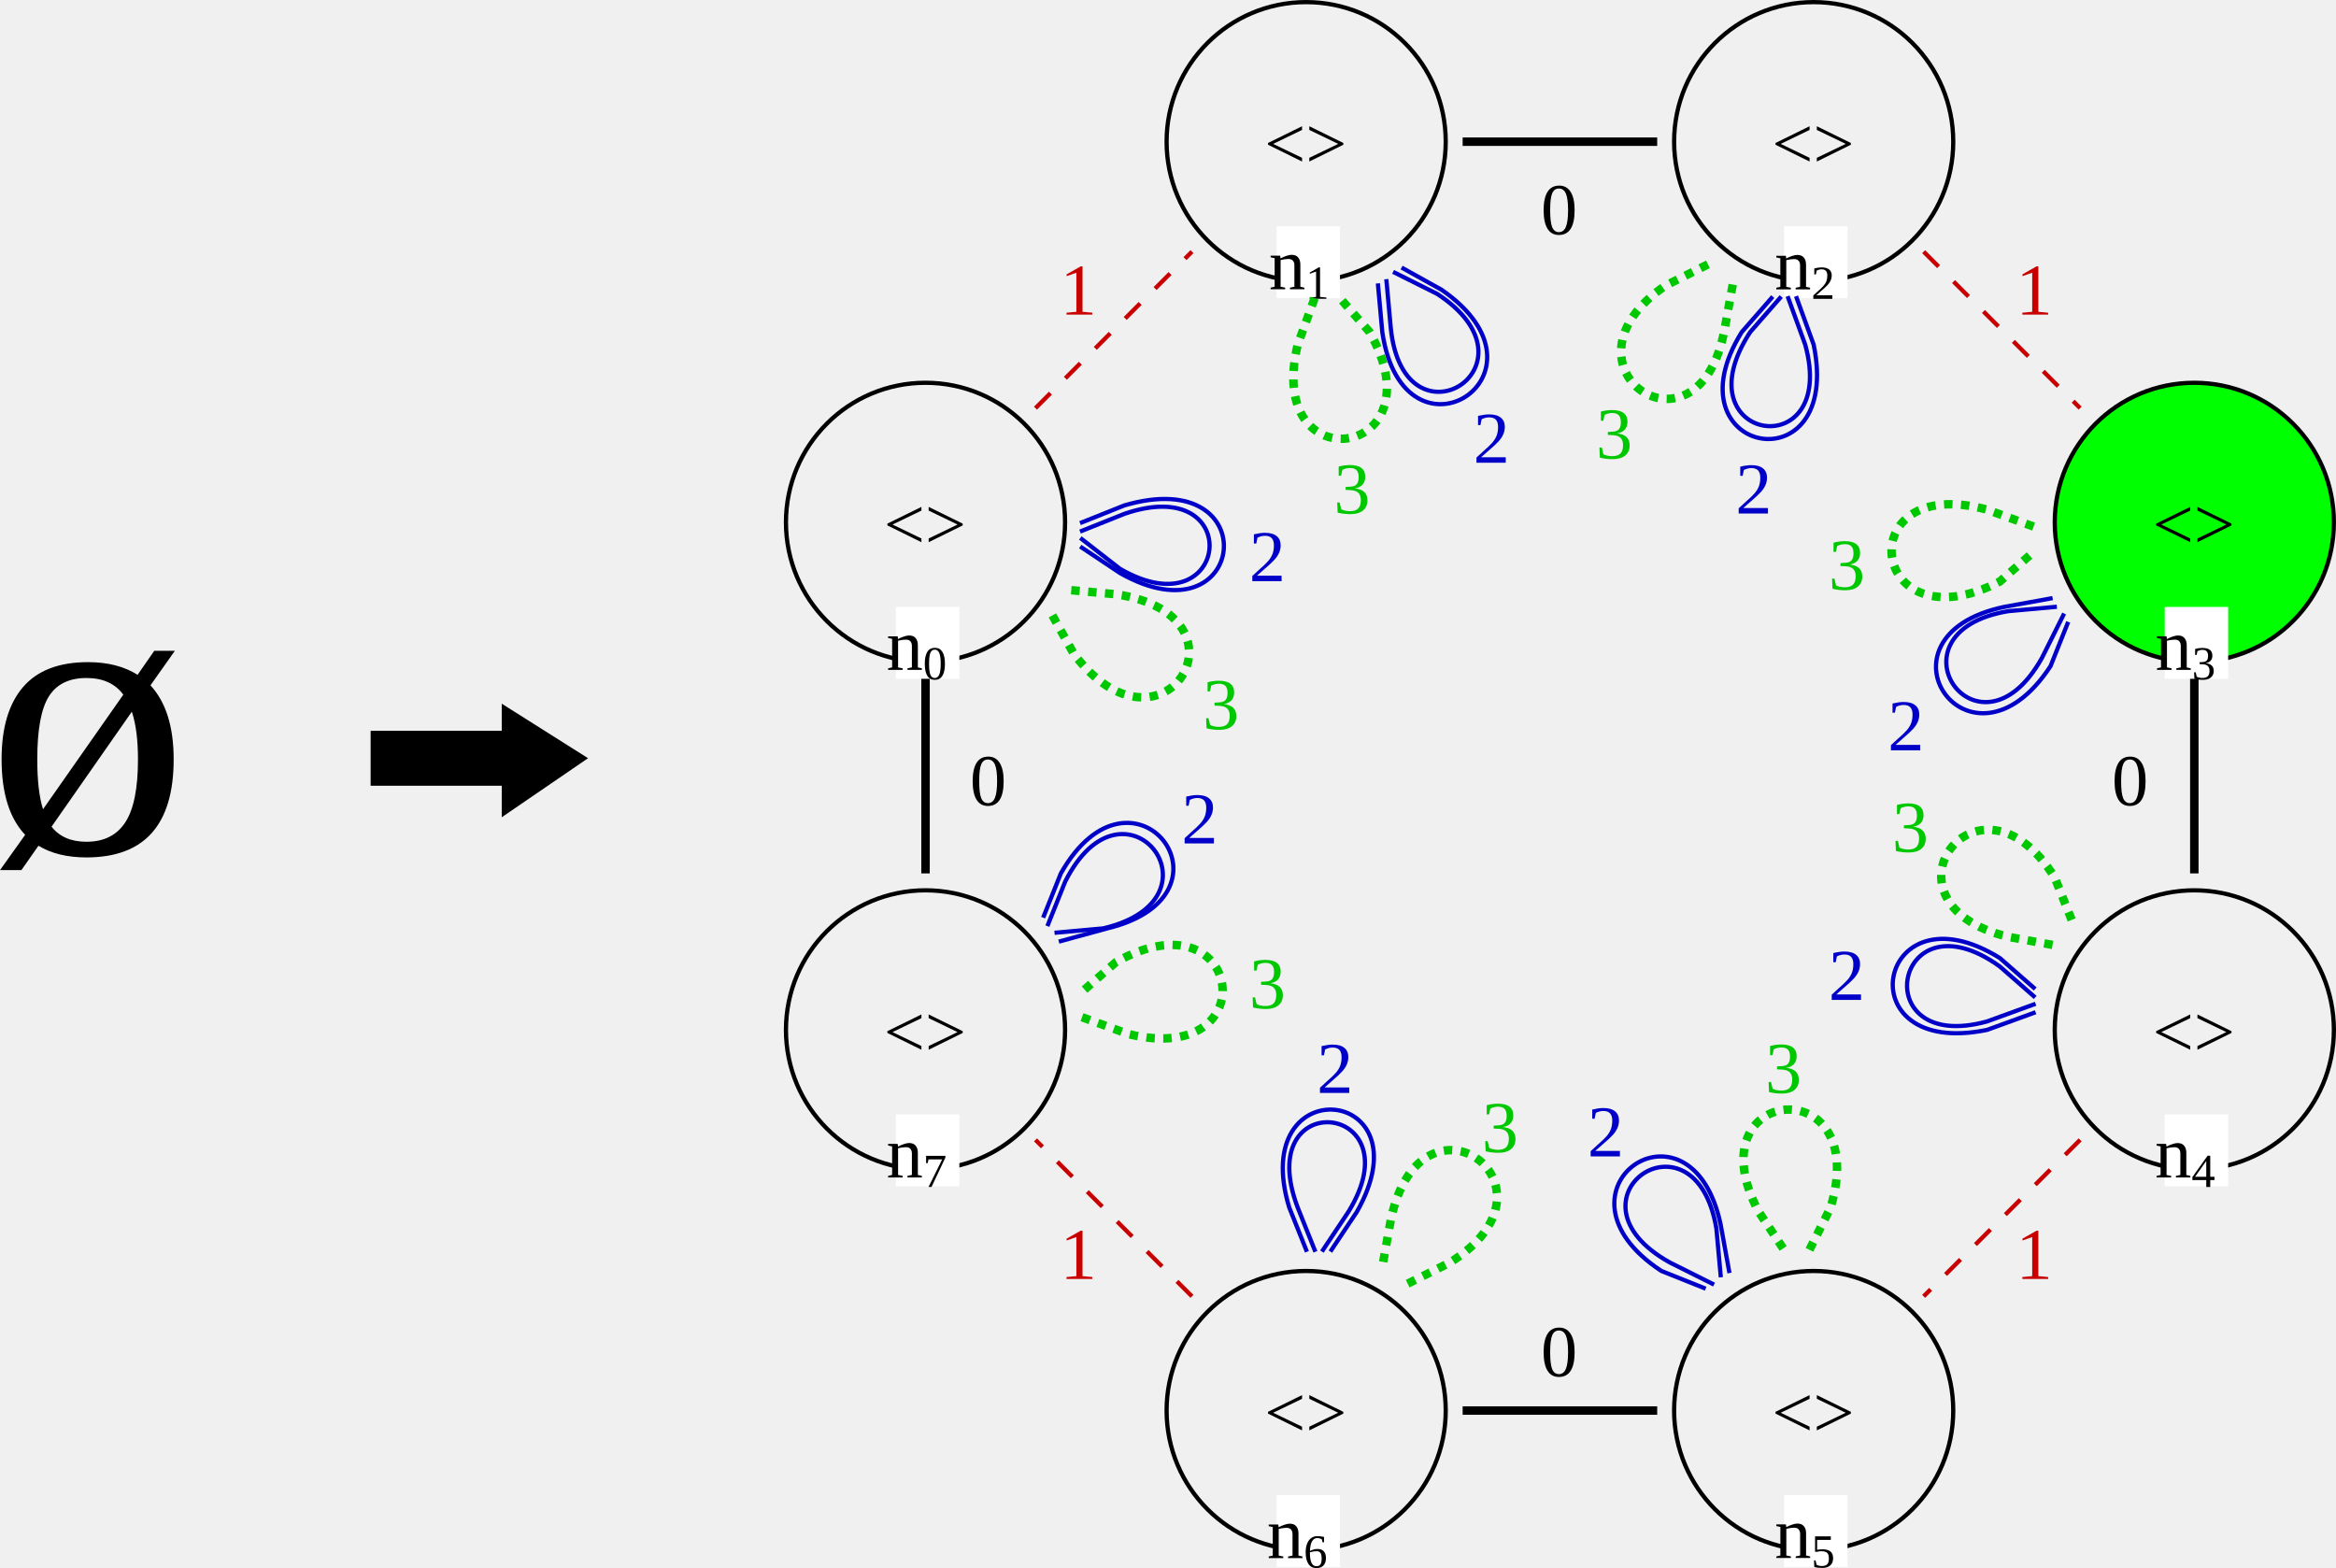
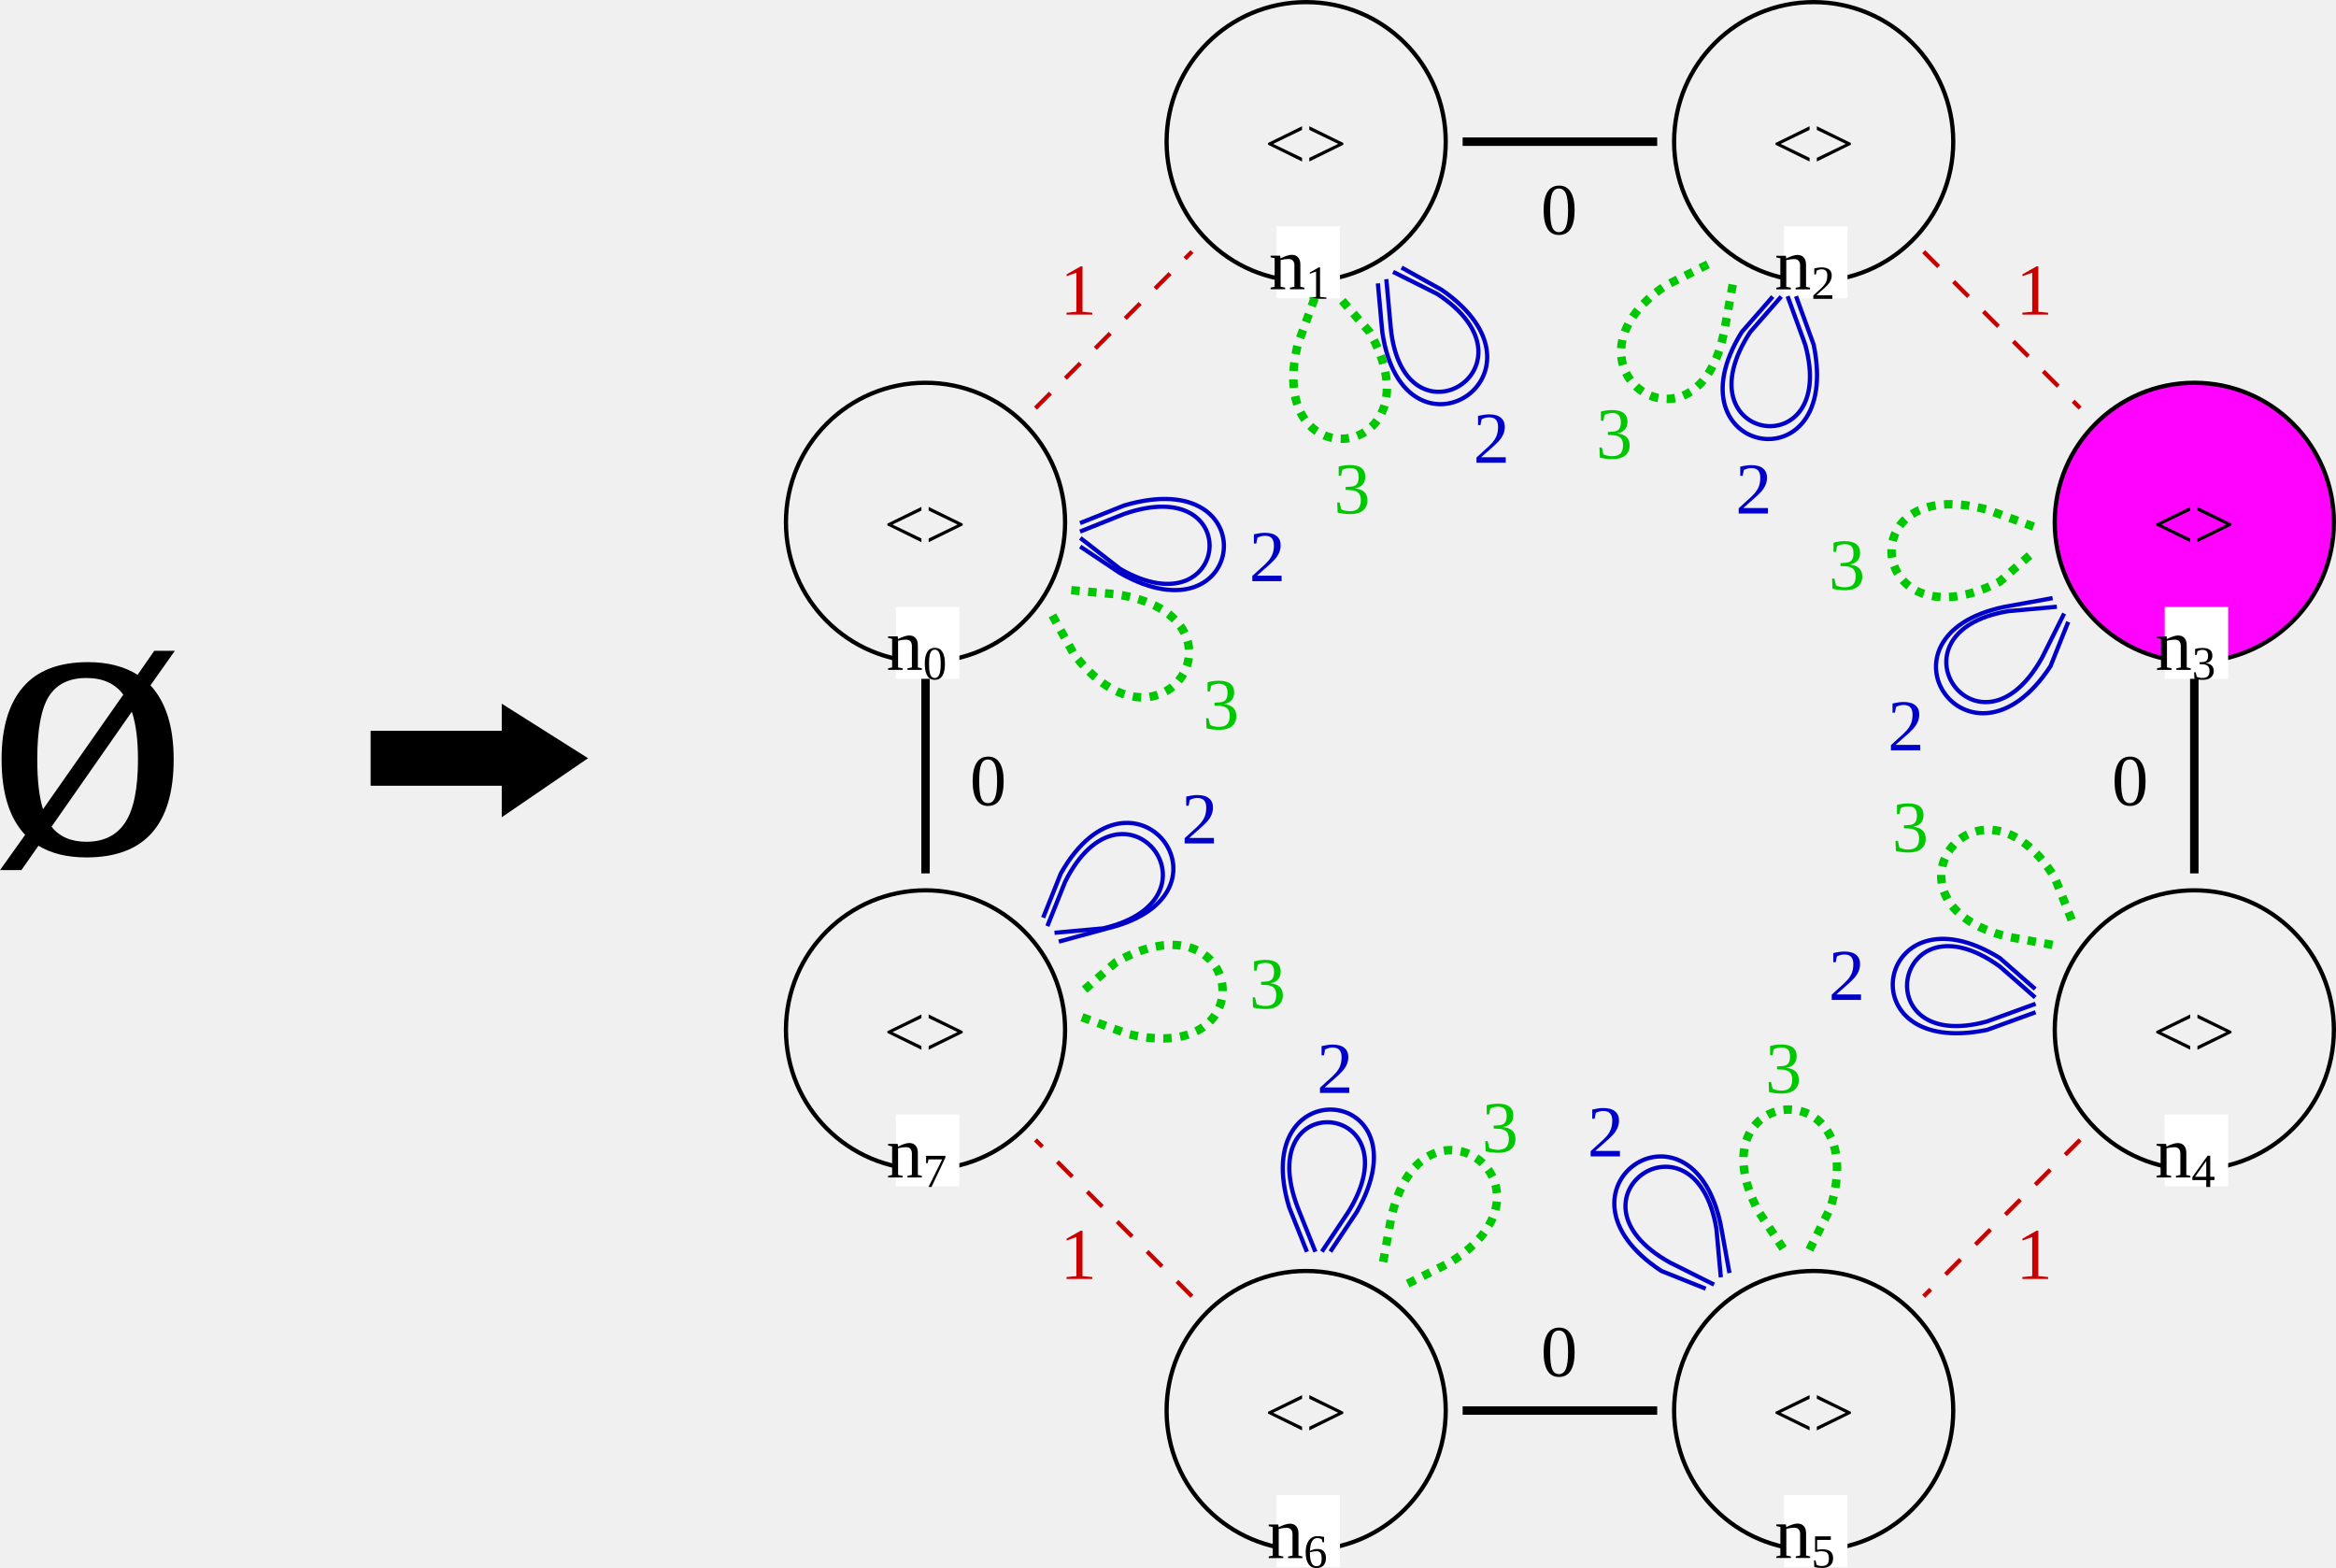
<svg xmlns="http://www.w3.org/2000/svg" version="1.1" font="Noto Sans Regular" font-size="12px" width="552.334" height="370.62" id="svg11702">
  <defs id="defs11706" />
  <polygon id="0" points="41,117 41,111 60,123 41,136 41,129 10,129 10,117 " stroke="#000000" stroke-width="1" stroke-linecap="square" fill="#000000" transform="translate(78.13375,56.27961)" />
  <circle id="RGn4_0" cx="518.834" cy="243.5" r="33" fill="none" stroke="#000000" stroke-width="1" stroke-linecap="square" />
  <text id="RGn4_1" x="508.958" y="249.755" fill="#000000" style="font-size:17.28px;stroke-width:1.44">&lt;&gt;</text>
  <rect id="RGn4_2" x="511.834" y="263.5" width="15" height="17" fill="#ffffff" />
  <text id="RGn4_3" x="509.52" y="278.396" fill="#000000" style="font-size:17.28px;stroke-width:1.44">n<tspan style="font-size:65%;baseline-shift:sub" id="tspan46762">4</tspan>
  </text>
  <circle id="RGn1_4" cx="308.834" cy="33.5" r="33" fill="none" stroke="#000000" stroke-width="1" stroke-linecap="square" />
  <text id="RGn1_5" x="298.958" y="39.755" fill="#000000" style="font-size:17.28px;stroke-width:1.44">&lt;&gt;</text>
  <rect id="RGn1_6" x="301.834" y="53.5" width="15" height="17" fill="#ffffff" />
  <text id="RGn1_7" x="300.041" y="68.385" fill="#000000" style="font-size:17.28px;stroke-width:1.44">n<tspan style="font-size:65%;baseline-shift:sub" id="tspan46756">1</tspan>
  </text>
-   <circle id="RGn3_8" cx="518.834" cy="123.5" r="33" fill="none" stroke="#000000" stroke-width="1" stroke-linecap="square" style="fill:#00ff00;fill-opacity:1" />
+   <circle id="RGn3_8" cx="518.834" cy="123.5" r="33" fill="none" stroke="#000000" stroke-width="1" stroke-linecap="square" style="fill:#ff03ff;fill-opacity:1" />
  <text id="RGn3_9" x="508.958" y="129.755" fill="#000000" style="font-size:17.28px;stroke-width:1.44">&lt;&gt;</text>
  <rect id="RGn3_10" x="511.834" y="143.5" width="15" height="17" fill="#ffffff" />
  <text id="RGn3_11" x="509.618" y="158.385" fill="#000000" style="font-size:17.28px;stroke-width:1.44">n<tspan style="font-size:65%;baseline-shift:sub" id="tspan46760">3</tspan>
  </text>
  <circle id="RGn7_12" cx="218.834" cy="243.5" r="33" fill="none" stroke="#000000" stroke-width="1" stroke-linecap="square" />
  <text id="RGn7_13" x="208.958" y="249.755" fill="#000000" style="font-size:17.28px;stroke-width:1.44">&lt;&gt;</text>
  <rect id="RGn7_14" x="211.834" y="263.5" width="15" height="17" fill="#ffffff" />
  <text id="RGn7_15" x="209.597" y="278.385" fill="#000000" style="font-size:17.28px;stroke-width:1.44">n<tspan style="font-size:65%;baseline-shift:sub" id="tspan46768">7</tspan>
  </text>
  <circle id="RGn6_16" cx="308.834" cy="333.5" r="33" fill="none" stroke="#000000" stroke-width="1" stroke-linecap="square" />
  <text id="RGn6_17" x="298.958" y="339.755" fill="#000000" style="font-size:17.28px;stroke-width:1.44">&lt;&gt;</text>
  <rect id="RGn6_18" x="301.834" y="353.5" width="15" height="17" fill="#ffffff" />
  <text id="RGn6_19" x="299.592" y="368.385" fill="#000000" style="font-size:17.28px;stroke-width:1.44">n<tspan style="font-size:65%;baseline-shift:sub" id="tspan46766">6</tspan>
  </text>
  <circle id="RGn2_20" cx="428.834" cy="33.5" r="33" fill="none" stroke="#000000" stroke-width="1" stroke-linecap="square" />
  <text id="RGn2_21" x="418.958" y="39.755" fill="#000000" style="font-size:17.28px;stroke-width:1.44">&lt;&gt;</text>
  <rect id="RGn2_22" x="421.834" y="53.5" width="15" height="17" fill="#ffffff" />
  <text id="RGn2_23" x="419.605" y="68.411" fill="#000000" style="font-size:17.28px;stroke-width:1.44">n<tspan style="font-size:65%;baseline-shift:sub" id="tspan46758">2</tspan>
  </text>
  <circle id="RGn0_24" cx="218.834" cy="123.5" r="33" fill="none" stroke="#000000" stroke-width="1" stroke-linecap="square" />
  <text id="RGn0_25" x="208.958" y="129.755" fill="#000000" style="font-size:17.28px;stroke-width:1.44">&lt;&gt;</text>
  <rect id="RGn0_26" x="211.834" y="143.5" width="15" height="17" fill="#ffffff" />
  <text id="RGn0_27" x="209.597" y="158.388" fill="#000000" style="font-size:17.28px;stroke-width:1.44">n<tspan style="font-size:65%;baseline-shift:sub" id="tspan46754">0</tspan>
  </text>
  <circle id="RGn5_28" cx="428.834" cy="333.5" r="33" fill="none" stroke="#000000" stroke-width="1" stroke-linecap="square" />
  <text id="RGn5_29" x="418.958" y="339.755" fill="#000000" style="font-size:17.28px;stroke-width:1.44">&lt;&gt;</text>
  <rect id="RGn5_30" x="421.834" y="353.5" width="15" height="17" fill="#ffffff" />
  <text id="RGn5_31" x="419.618" y="368.359" fill="#000000" style="font-size:17.28px;stroke-width:1.44">n<tspan style="font-size:65%;baseline-shift:sub" id="tspan46764">5</tspan>
  </text>
  <line id="RGn6_1_n7_32" x1="281.834" y1="306.5" x2="244.834" y2="269.5" stroke="#c80000" stroke-width="1" stroke-linecap="butt" stroke-dasharray="5" />
  <text id="RGn6_1_n7_33" x="250.661" y="302.385" fill="#c80000" style="font-size:17.28px;stroke-width:1.44">1</text>
  <path id="RGn3_2_n3_34" d="m 484.834,141.5 -11,2 c -33,7 -8,43 11,14 l 4,-10" fill="none" stroke="#0000c8" stroke-width="1" stroke-linecap="square" />
  <path id="RGn3_2_n3_35" d="m 485.834,143.5 -11,1 c -30,5 -7,38 8,11 l 5,-10" fill="none" stroke="#0000c8" stroke-width="1" stroke-linecap="square" />
  <text id="RGn3_2_n3_36" x="446.334" y="177.411" fill="#0000c8" style="font-size:17.28px;stroke-width:1.44">2</text>
  <path id="RGn2_2_n2_37" d="m 418.834,70.5 -7,8 c -18,29 24,37 17,3 l -4,-11" fill="none" stroke="#0000c8" stroke-width="1" stroke-linecap="square" />
  <path id="RGn2_2_n2_38" d="m 420.834,70.5 -7,8 c -17,26 21,32 13,3 l -4,-11" fill="none" stroke="#0000c8" stroke-width="1" stroke-linecap="square" />
  <text id="RGn2_2_n2_39" x="410.334" y="121.411" fill="#0000c8" style="font-size:17.28px;stroke-width:1.44">2</text>
  <path id="RGn1_3_n1_40" d="m 310.834,70.5 -4,11 c -8,33 34,27 17,-3 l -7,-8" fill="none" stroke="#00c800" stroke-width="2" stroke-linecap="butt" stroke-dasharray="2" />
  <text id="RGn1_3_n1_41" x="315.355" y="121.385" fill="#00c800" style="font-size:17.28px;stroke-width:1.44">3</text>
  <line id="RGn5_0_n6_42" x1="390.834" y1="333.5" x2="346.834" y2="333.5" stroke="#000000" stroke-width="2" stroke-linecap="square" />
  <text id="RGn5_0_n6_43" x="364.324" y="325.388" fill="#000000" style="font-size:17.28px;stroke-width:1.44">0</text>
  <path id="RGn7_2_n7_44" d="m 250.834,222.5 11,-3 c 33,-8 6,-43 -11,-13 l -4,10" fill="none" stroke="#0000c8" stroke-width="1" stroke-linecap="square" />
  <path id="RGn7_2_n7_45" d="m 249.834,220.5 11,-1 c 30,-7 5,-39 -9,-11 l -4,10" fill="none" stroke="#0000c8" stroke-width="1" stroke-linecap="square" />
  <text id="RGn7_2_n7_46" x="279.334" y="199.411" fill="#0000c8" style="font-size:17.28px;stroke-width:1.44">2</text>
  <path id="RGn0_2_n0_47" d="m 255.834,129.5 9,6 c 30,17 35,-26 1,-16 l -10,4" fill="none" stroke="#0000c8" stroke-width="1" stroke-linecap="square" />
  <path id="RGn0_2_n0_48" d="m 255.834,127.5 9,7 c 26,15 30,-23 1,-13 l -10,4" fill="none" stroke="#0000c8" stroke-width="1" stroke-linecap="square" />
  <text id="RGn0_2_n0_49" x="295.334" y="137.411" fill="#0000c8" style="font-size:17.28px;stroke-width:1.44">2</text>
  <path id="RGn1_2_n1_50" d="m 325.834,67.5 1,11 c 5,34 43,10 14,-10 l -9,-5" fill="none" stroke="#0000c8" stroke-width="1" stroke-linecap="square" />
  <path id="RGn1_2_n1_51" d="m 327.834,66.5 1,11 c 3,30 37,9 11,-8 l -10,-5" fill="none" stroke="#0000c8" stroke-width="1" stroke-linecap="square" />
  <text id="RGn1_2_n1_52" x="348.334" y="109.411" fill="#0000c8" style="font-size:17.28px;stroke-width:1.44">2</text>
  <path id="RGn4_3_n4_53" d="m 489.834,217.5 -4,-10 c -18,-29 -44,6 -11,14 l 11,2" fill="none" stroke="#00c800" stroke-width="2" stroke-linecap="butt" stroke-dasharray="2" />
  <text id="RGn4_3_n4_54" x="447.355" y="201.385" fill="#00c800" style="font-size:17.28px;stroke-width:1.44">3</text>
  <line id="RGn2_1_n3_55" x1="454.834" y1="59.5" x2="491.834" y2="96.5" stroke="#c80000" stroke-width="1" stroke-linecap="butt" stroke-dasharray="5" />
  <text id="RGn2_1_n3_56" x="476.661" y="74.385" fill="#c80000" style="font-size:17.28px;stroke-width:1.44">1</text>
  <line id="RGn0_1_n1_57" x1="244.834" y1="96.5" x2="281.834" y2="59.5" stroke="#c80000" stroke-width="1" stroke-linecap="butt" stroke-dasharray="5" />
  <text id="RGn0_1_n1_58" x="250.661" y="74.385" fill="#c80000" style="font-size:17.28px;stroke-width:1.44">1</text>
  <path id="RGn4_2_n4_59" d="m 480.834,233.5 -8,-7 c -29,-18 -37,24 -3,17 l 11,-4" fill="none" stroke="#0000c8" stroke-width="1" stroke-linecap="square" />
  <path id="RGn4_2_n4_60" d="m 480.834,235.5 -8,-7 c -25,-18 -32,21 -3,13 l 11,-4" fill="none" stroke="#0000c8" stroke-width="1" stroke-linecap="square" />
  <text id="RGn4_2_n4_61" x="432.334" y="236.411" fill="#0000c8" style="font-size:17.28px;stroke-width:1.44">2</text>
  <line id="RGn1_0_n2_62" x1="346.834" y1="33.5" x2="390.834" y2="33.5" stroke="#000000" stroke-width="2" stroke-linecap="square" />
  <text id="RGn1_0_n2_63" x="364.324" y="55.388" fill="#000000" style="font-size:17.28px;stroke-width:1.44">0</text>
  <path id="RGn6_3_n6_64" d="m 332.834,303.5 10,-5 c 29,-18 -7,-44 -14,-10 l -2,11" fill="none" stroke="#00c800" stroke-width="2" stroke-linecap="butt" stroke-dasharray="2" />
  <text id="RGn6_3_n6_65" x="350.355" y="272.385" fill="#00c800" style="font-size:17.28px;stroke-width:1.44">3</text>
  <line id="RGn4_1_n5_66" x1="491.834" y1="269.5" x2="454.834" y2="306.5" stroke="#c80000" stroke-width="1" stroke-linecap="butt" stroke-dasharray="5" />
  <text id="RGn4_1_n5_67" x="476.661" y="302.385" fill="#c80000" style="font-size:17.28px;stroke-width:1.44">1</text>
  <path id="RGn5_2_n5_68" d="m 408.834,300.5 -2,-11 c -7,-33 -43,-8 -14,11 l 10,4" fill="none" stroke="#0000c8" stroke-width="1" stroke-linecap="square" />
  <path id="RGn5_2_n5_69" d="m 406.834,301.5 -1,-11 c -5,-30 -38,-7 -11,8 l 10,5" fill="none" stroke="#0000c8" stroke-width="1" stroke-linecap="square" />
  <text id="RGn5_2_n5_70" x="375.334" y="273.411" fill="#0000c8" style="font-size:17.28px;stroke-width:1.44">2</text>
  <path id="RGn5_3_n5_71" d="m 427.834,295.5 5,-10 c 10,-33 -33,-29 -17,1 l 6,9" fill="none" stroke="#00c800" stroke-width="2" stroke-linecap="butt" stroke-dasharray="2" />
  <text id="RGn5_3_n5_72" x="417.355" y="258.385" fill="#00c800" style="font-size:17.28px;stroke-width:1.44">3</text>
  <path id="RGn6_2_n6_73" d="m 314.834,295.5 6,-9 c 17,-30 -26,-34 -16,-1 l 4,10" fill="none" stroke="#0000c8" stroke-width="1" stroke-linecap="square" />
  <path id="RGn6_2_n6_74" d="m 312.834,295.5 6,-9 c 16,-26 -23,-30 -12,-1 l 4,10" fill="none" stroke="#0000c8" stroke-width="1" stroke-linecap="square" />
  <text id="RGn6_2_n6_75" x="311.334" y="258.411" fill="#0000c8" style="font-size:17.28px;stroke-width:1.44">2</text>
  <path id="RGn2_3_n2_76" d="m 403.834,62.5 -10,5 c -28,19 8,44 14,10 l 2,-11" fill="none" stroke="#00c800" stroke-width="2" stroke-linecap="butt" stroke-dasharray="2" />
  <text id="RGn2_3_n2_77" x="377.355" y="108.385" fill="#00c800" style="font-size:17.28px;stroke-width:1.44">3</text>
  <path id="RGn0_3_n0_78" d="m 248.834,145.5 5,9 c 21,28 44,-9 10,-14 l -11,-1" fill="none" stroke="#00c800" stroke-width="2" stroke-linecap="butt" stroke-dasharray="2" />
  <text id="RGn0_3_n0_79" x="284.355" y="172.385" fill="#00c800" style="font-size:17.28px;stroke-width:1.44">3</text>
  <line id="RGn7_0_n0_80" x1="218.834" y1="205.5" x2="218.834" y2="161.5" stroke="#000000" stroke-width="2" stroke-linecap="square" />
  <text id="RGn7_0_n0_81" x="229.324" y="190.388" fill="#000000" style="font-size:17.28px;stroke-width:1.44">0</text>
  <path id="RGn7_3_n7_82" d="m 255.834,240.5 11,4 c 33,8 27,-34 -3,-17 l -8,7" fill="none" stroke="#00c800" stroke-width="2" stroke-linecap="butt" stroke-dasharray="2" />
  <text id="RGn7_3_n7_83" x="295.355" y="238.385" fill="#00c800" style="font-size:17.28px;stroke-width:1.44">3</text>
  <line id="RGn3_0_n4_84" x1="518.834" y1="161.5" x2="518.834" y2="205.5" stroke="#000000" stroke-width="2" stroke-linecap="square" />
  <text id="RGn3_0_n4_85" x="499.324" y="190.388" fill="#000000" style="font-size:17.28px;stroke-width:1.44">0</text>
  <path id="RGn3_3_n3_86" d="m 480.834,124.5 -11,-4 c -33,-9 -28,33 3,17 l 8,-7" fill="none" stroke="#00c800" stroke-width="2" stroke-linecap="butt" stroke-dasharray="2" />
  <text id="RGn3_3_n3_87" x="432.355" y="139.385" fill="#00c800" style="font-size:17.28px;stroke-width:1.44">3</text>
  <text xml:space="preserve" style="font-style:normal;font-variant:normal;font-weight:normal;font-stretch:normal;font-size:96px;font-family:'Liberation Serif';-inkscape-font-specification:'Liberation Serif, Normal';font-variant-ligatures:normal;font-variant-caps:normal;font-variant-numeric:normal;font-variant-east-asian:normal;fill:#000000;fill-opacity:0.998;stroke:none;stroke-width:3.78;stroke-linecap:round;stroke-linejoin:round;stroke-opacity:0.755;stop-color:#000000" x="-3.281" y="201.784" id="text585">
    <tspan id="tspan691" x="-3.281" y="201.784">ø</tspan>
  </text>
</svg>
